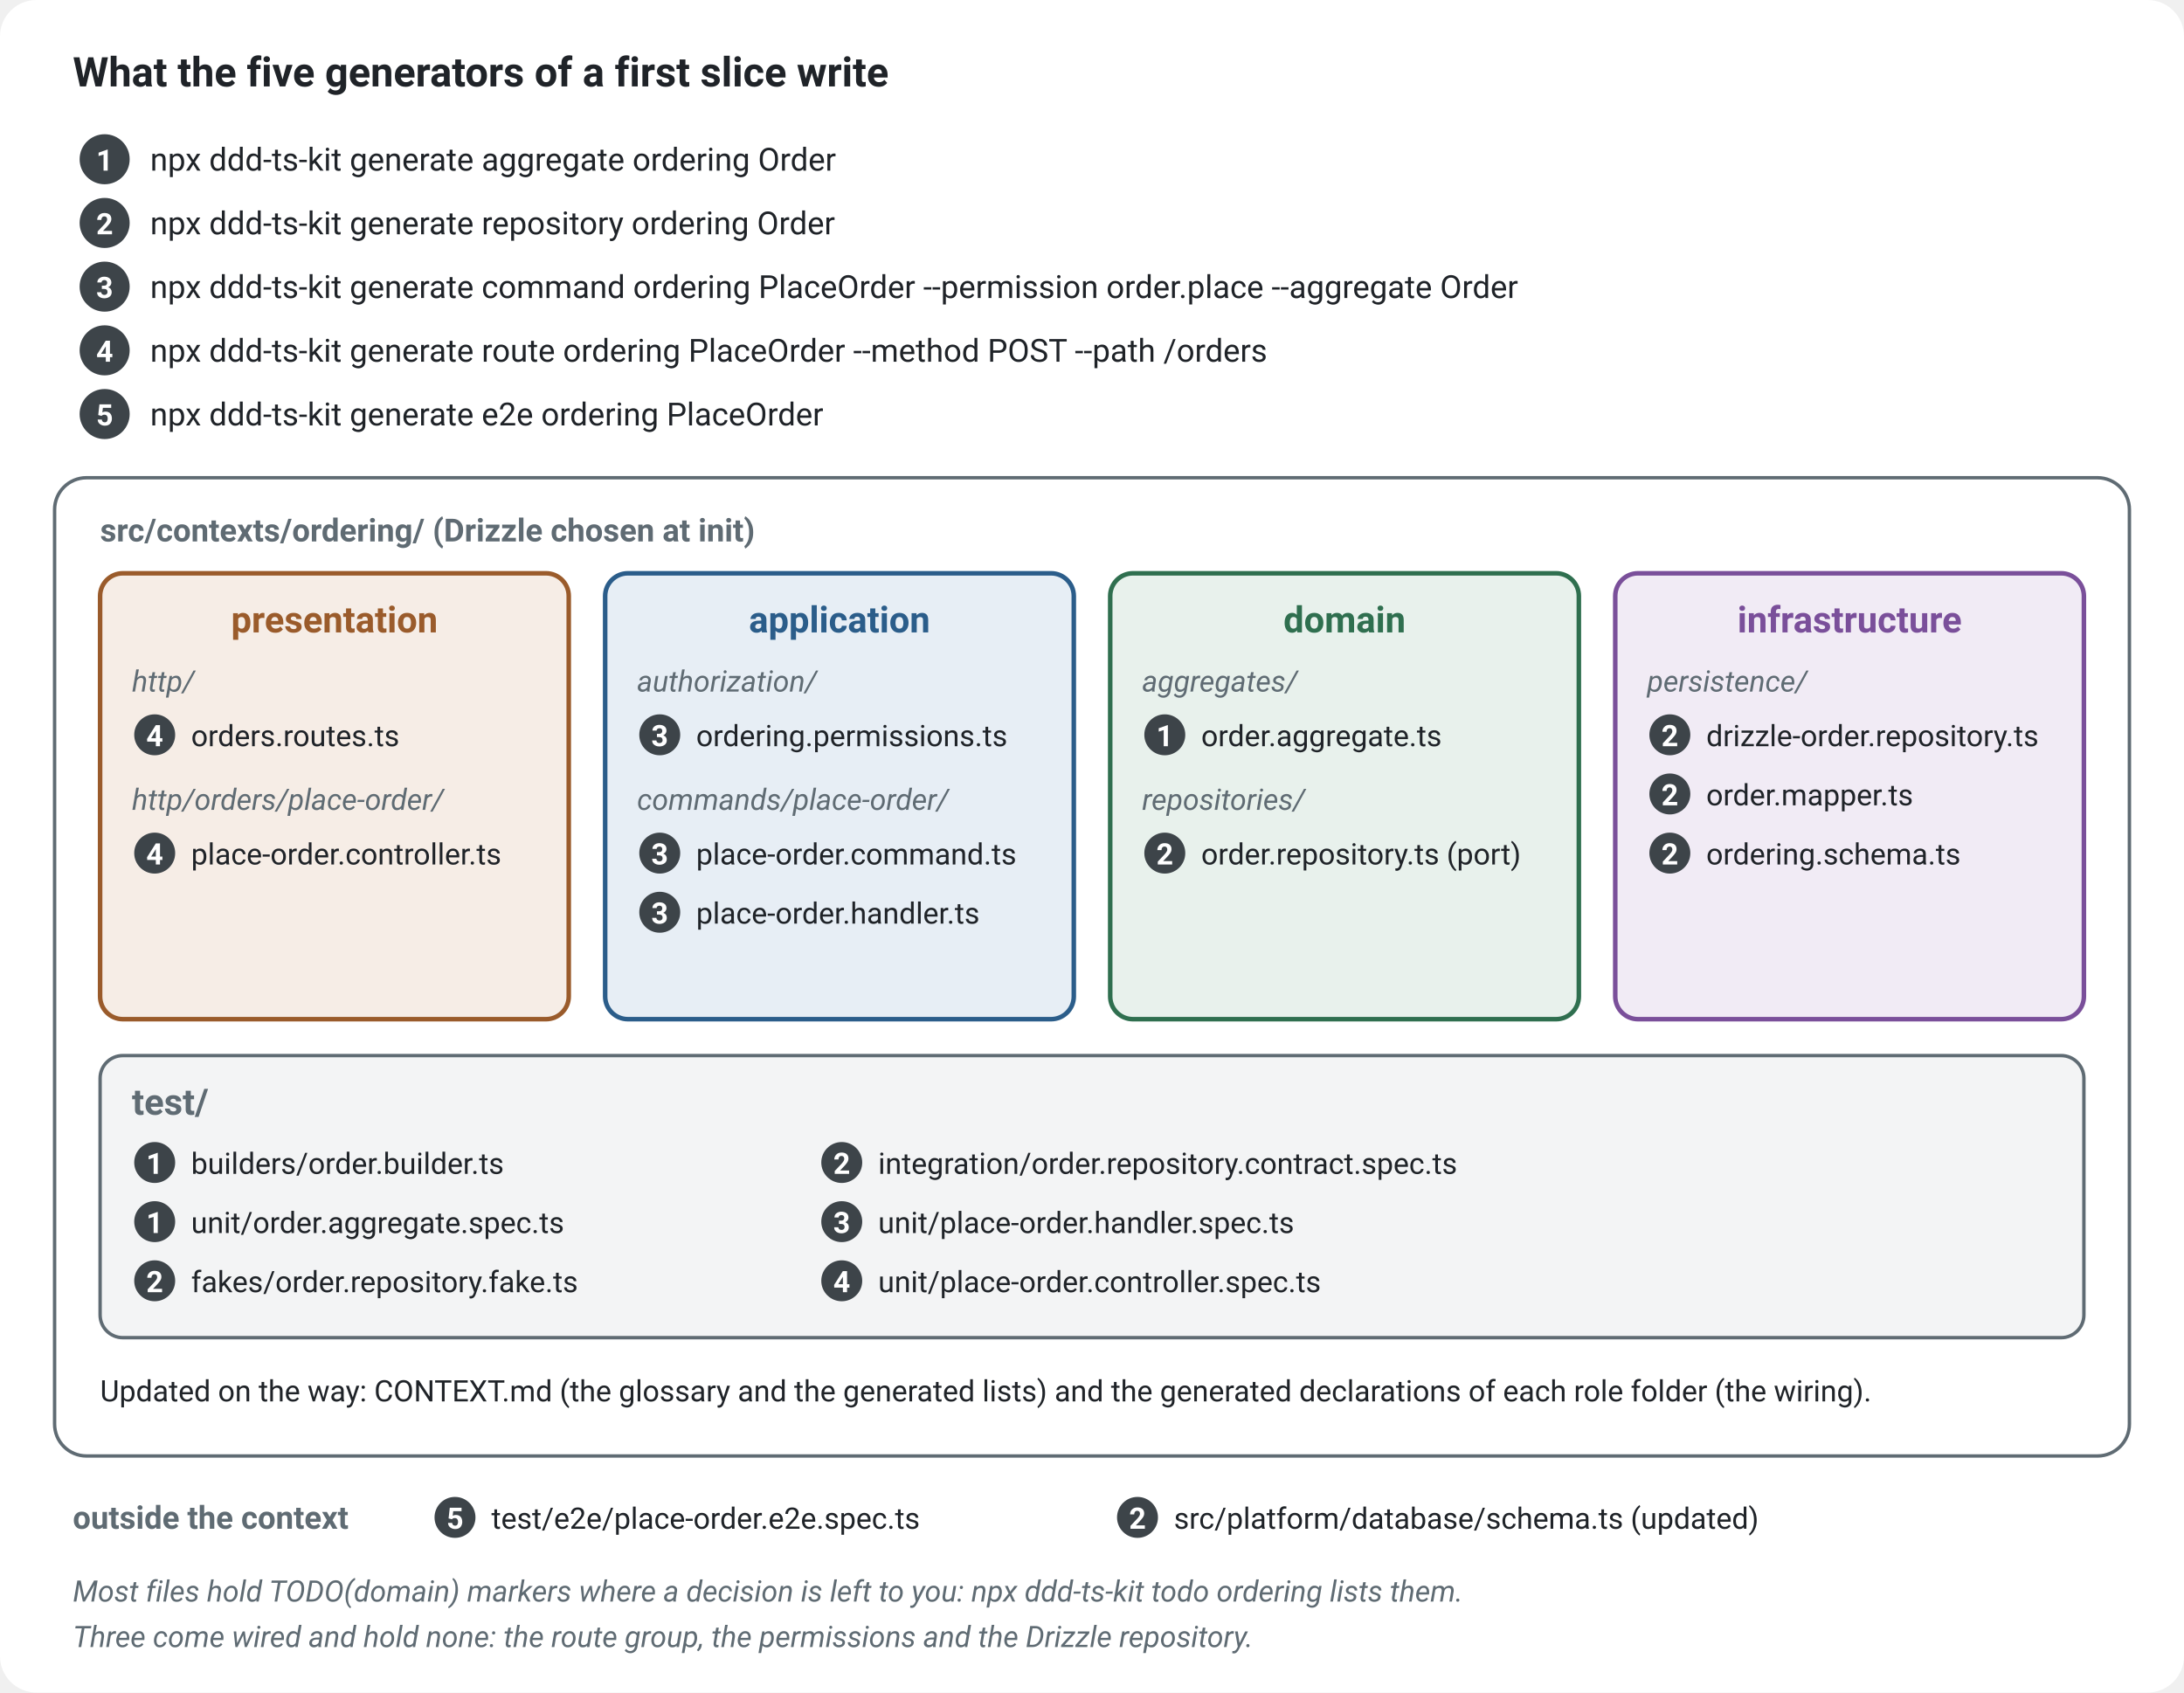
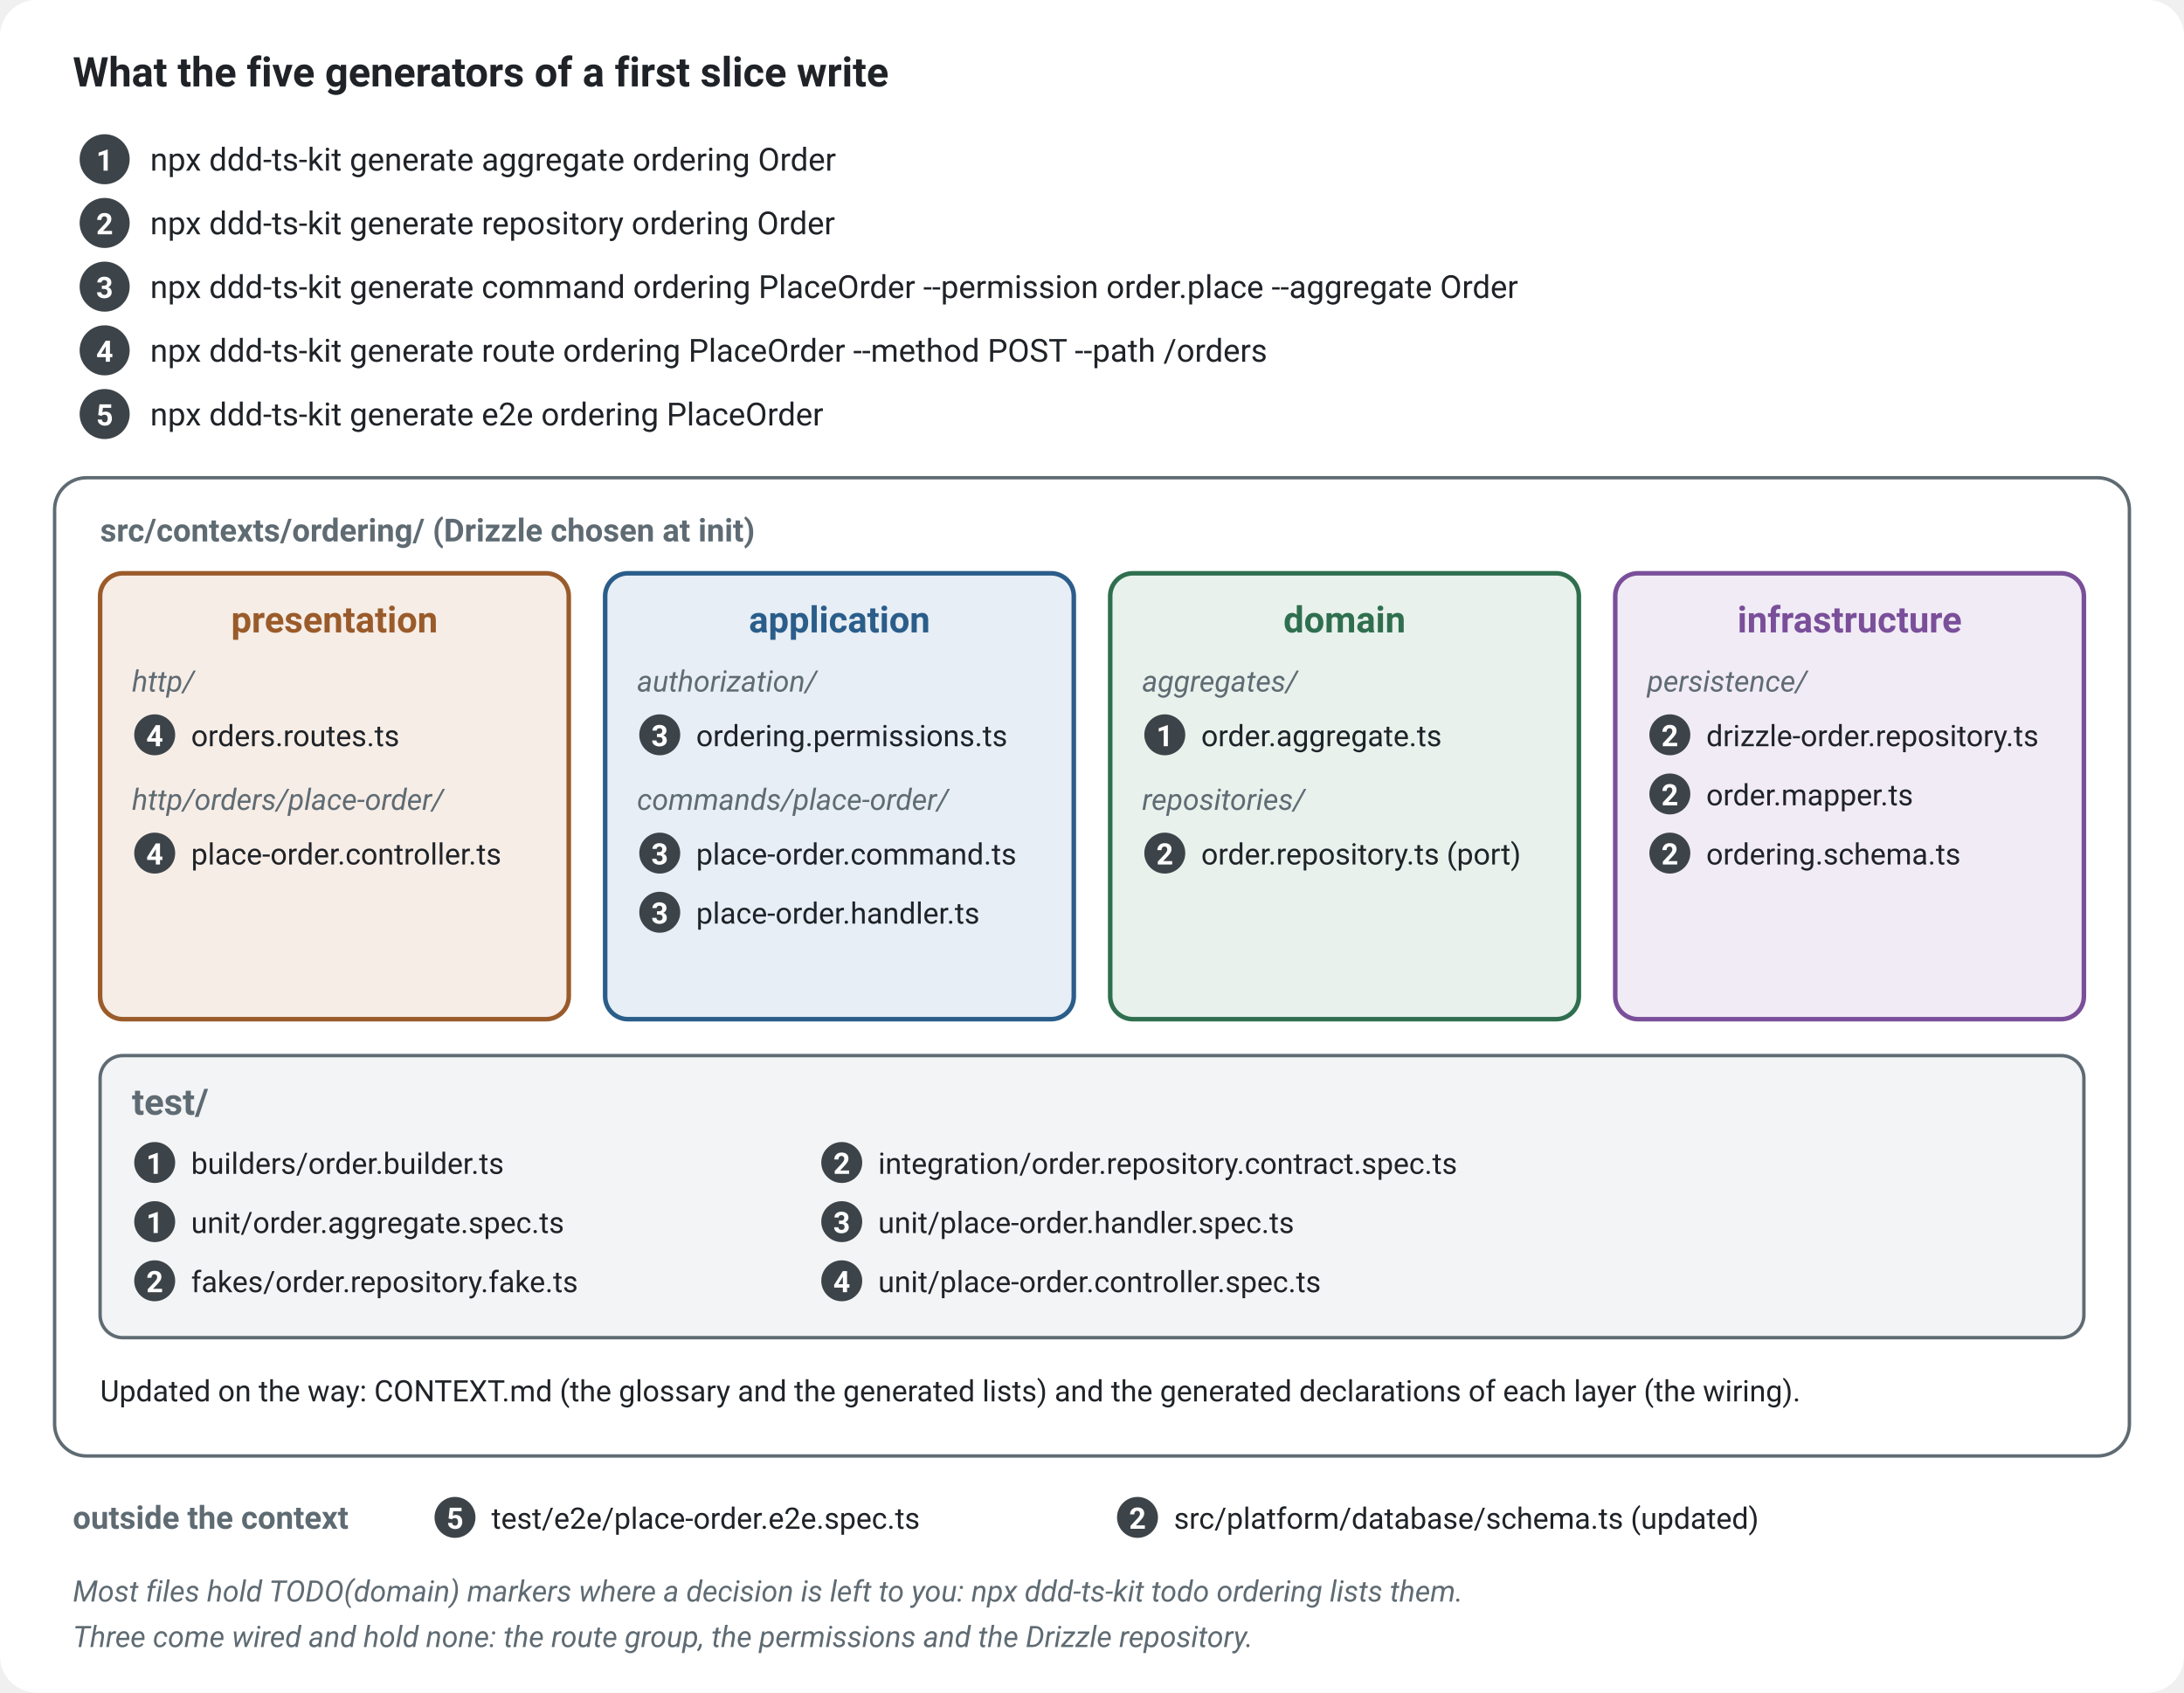
<svg xmlns="http://www.w3.org/2000/svg" viewBox="0 0 960 744" width="960" height="744" role="img" aria-labelledby="title desc" font-family="system-ui, -apple-system, 'Segoe UI', Roboto, sans-serif">
  <rect width="960" height="744" rx="16" fill="#ffffff" />
  <text x="32" y="38" font-size="18" font-weight="600" fill="#1f2328">What the five generators of a first slice write</text>
  <circle cx="46" cy="70" r="11" fill="#3d4449" />
  <text x="46" y="75" font-size="13" font-weight="700" fill="#ffffff" text-anchor="middle">1</text>
  <text x="66" y="75" font-size="14" fill="#1f2328">npx ddd-ts-kit generate aggregate ordering Order</text>
  <circle cx="46" cy="98" r="11" fill="#3d4449" />
  <text x="46" y="103" font-size="13" font-weight="700" fill="#ffffff" text-anchor="middle">2</text>
  <text x="66" y="103" font-size="14" fill="#1f2328">npx ddd-ts-kit generate repository ordering Order</text>
  <circle cx="46" cy="126" r="11" fill="#3d4449" />
  <text x="46" y="131" font-size="13" font-weight="700" fill="#ffffff" text-anchor="middle">3</text>
  <text x="66" y="131" font-size="14" fill="#1f2328">npx ddd-ts-kit generate command ordering PlaceOrder --permission order.place --aggregate Order</text>
  <circle cx="46" cy="154" r="11" fill="#3d4449" />
  <text x="46" y="159" font-size="13" font-weight="700" fill="#ffffff" text-anchor="middle">4</text>
  <text x="66" y="159" font-size="14" fill="#1f2328">npx ddd-ts-kit generate route ordering PlaceOrder --method POST --path /orders</text>
  <circle cx="46" cy="182" r="11" fill="#3d4449" />
  <text x="46" y="187" font-size="13" font-weight="700" fill="#ffffff" text-anchor="middle">5</text>
  <text x="66" y="187" font-size="14" fill="#1f2328">npx ddd-ts-kit generate e2e ordering PlaceOrder</text>
  <rect x="24" y="210" width="912" height="430" rx="14" fill="#ffffff" stroke="#5f6b73" stroke-width="1.5" />
  <text x="44" y="238" font-size="14" font-weight="600" fill="#5f6b73">src/contexts/ordering/ (Drizzle chosen at init)</text>
  <rect x="44" y="252" width="206" height="196" rx="10" fill="#f6ede6" stroke="#9a5b2b" stroke-width="2" />
  <text x="147" y="278" font-size="16" font-weight="700" fill="#9a5b2b" text-anchor="middle">presentation</text>
  <text x="58" y="304" font-size="13" font-style="italic" fill="#5f6b73">http/</text>
  <circle cx="68" cy="323" r="9" fill="#3d4449" />
  <text x="68" y="328" font-size="13" font-weight="700" fill="#ffffff" text-anchor="middle">4</text>
  <text x="84" y="328" font-size="13" fill="#1f2328">orders.routes.ts</text>
  <text x="58" y="356" font-size="13" font-style="italic" fill="#5f6b73">http/orders/place-order/</text>
  <circle cx="68" cy="375" r="9" fill="#3d4449" />
  <text x="68" y="380" font-size="13" font-weight="700" fill="#ffffff" text-anchor="middle">4</text>
  <text x="84" y="380" font-size="13" fill="#1f2328">place-order.controller.ts</text>
  <rect x="266" y="252" width="206" height="196" rx="10" fill="#e7eef5" stroke="#2b5d8a" stroke-width="2" />
  <text x="369" y="278" font-size="16" font-weight="700" fill="#2b5d8a" text-anchor="middle">application</text>
  <text x="280" y="304" font-size="13" font-style="italic" fill="#5f6b73">authorization/</text>
  <circle cx="290" cy="323" r="9" fill="#3d4449" />
  <text x="290" y="328" font-size="13" font-weight="700" fill="#ffffff" text-anchor="middle">3</text>
  <text x="306" y="328" font-size="13" fill="#1f2328">ordering.permissions.ts</text>
  <text x="280" y="356" font-size="13" font-style="italic" fill="#5f6b73">commands/place-order/</text>
  <circle cx="290" cy="375" r="9" fill="#3d4449" />
  <text x="290" y="380" font-size="13" font-weight="700" fill="#ffffff" text-anchor="middle">3</text>
  <text x="306" y="380" font-size="13" fill="#1f2328">place-order.command.ts</text>
  <circle cx="290" cy="401" r="9" fill="#3d4449" />
  <text x="290" y="406" font-size="13" font-weight="700" fill="#ffffff" text-anchor="middle">3</text>
  <text x="306" y="406" font-size="13" fill="#1f2328">place-order.handler.ts</text>
  <rect x="488" y="252" width="206" height="196" rx="10" fill="#e8f1ec" stroke="#2f6f4f" stroke-width="2" />
  <text x="591" y="278" font-size="16" font-weight="700" fill="#2f6f4f" text-anchor="middle">domain</text>
  <text x="502" y="304" font-size="13" font-style="italic" fill="#5f6b73">aggregates/</text>
  <circle cx="512" cy="323" r="9" fill="#3d4449" />
  <text x="512" y="328" font-size="13" font-weight="700" fill="#ffffff" text-anchor="middle">1</text>
  <text x="528" y="328" font-size="13" fill="#1f2328">order.aggregate.ts</text>
  <text x="502" y="356" font-size="13" font-style="italic" fill="#5f6b73">repositories/</text>
  <circle cx="512" cy="375" r="9" fill="#3d4449" />
  <text x="512" y="380" font-size="13" font-weight="700" fill="#ffffff" text-anchor="middle">2</text>
  <text x="528" y="380" font-size="13" fill="#1f2328">order.repository.ts (port)</text>
  <rect x="710" y="252" width="206" height="196" rx="10" fill="#f1ebf5" stroke="#7a4f9a" stroke-width="2" />
  <text x="813" y="278" font-size="16" font-weight="700" fill="#7a4f9a" text-anchor="middle">infrastructure</text>
  <text x="724" y="304" font-size="13" font-style="italic" fill="#5f6b73">persistence/</text>
  <circle cx="734" cy="323" r="9" fill="#3d4449" />
  <text x="734" y="328" font-size="13" font-weight="700" fill="#ffffff" text-anchor="middle">2</text>
  <text x="750" y="328" font-size="13" fill="#1f2328">drizzle-order.repository.ts</text>
  <circle cx="734" cy="349" r="9" fill="#3d4449" />
  <text x="734" y="354" font-size="13" font-weight="700" fill="#ffffff" text-anchor="middle">2</text>
  <text x="750" y="354" font-size="13" fill="#1f2328">order.mapper.ts</text>
  <circle cx="734" cy="375" r="9" fill="#3d4449" />
  <text x="734" y="380" font-size="13" font-weight="700" fill="#ffffff" text-anchor="middle">2</text>
  <text x="750" y="380" font-size="13" fill="#1f2328">ordering.schema.ts</text>
  <rect x="44" y="464" width="872" height="124" rx="10" fill="#f3f4f5" stroke="#5f6b73" stroke-width="1.5" />
  <text x="58" y="490" font-size="16" font-weight="700" fill="#5f6b73">test/</text>
  <circle cx="68" cy="511" r="9" fill="#3d4449" />
  <text x="68" y="516" font-size="13" font-weight="700" fill="#ffffff" text-anchor="middle">1</text>
  <text x="84" y="516" font-size="13" fill="#1f2328">builders/order.builder.ts</text>
  <circle cx="68" cy="537" r="9" fill="#3d4449" />
  <text x="68" y="542" font-size="13" font-weight="700" fill="#ffffff" text-anchor="middle">1</text>
  <text x="84" y="542" font-size="13" fill="#1f2328">unit/order.aggregate.spec.ts</text>
  <circle cx="68" cy="563" r="9" fill="#3d4449" />
  <text x="68" y="568" font-size="13" font-weight="700" fill="#ffffff" text-anchor="middle">2</text>
  <text x="84" y="568" font-size="13" fill="#1f2328">fakes/order.repository.fake.ts</text>
  <circle cx="370" cy="511" r="9" fill="#3d4449" />
  <text x="370" y="516" font-size="13" font-weight="700" fill="#ffffff" text-anchor="middle">2</text>
  <text x="386" y="516" font-size="13" fill="#1f2328">integration/order.repository.contract.spec.ts</text>
  <circle cx="370" cy="537" r="9" fill="#3d4449" />
  <text x="370" y="542" font-size="13" font-weight="700" fill="#ffffff" text-anchor="middle">3</text>
  <text x="386" y="542" font-size="13" fill="#1f2328">unit/place-order.handler.spec.ts</text>
  <circle cx="370" cy="563" r="9" fill="#3d4449" />
  <text x="370" y="568" font-size="13" font-weight="700" fill="#ffffff" text-anchor="middle">4</text>
  <text x="386" y="568" font-size="13" fill="#1f2328">unit/place-order.controller.spec.ts</text>
-   <text x="44" y="616" font-size="13" fill="#1f2328">Updated on the way: CONTEXT.md (the glossary and the generated lists) and the generated declarations of each role folder (the wiring).</text>
+   <text x="44" y="616" font-size="13" fill="#1f2328">Updated on the way: CONTEXT.md (the glossary and the generated lists) and the generated declarations of each layer (the wiring).</text>
  <text x="32" y="672" font-size="14" font-weight="600" fill="#5f6b73">outside the context</text>
  <circle cx="200" cy="667" r="9" fill="#3d4449" />
  <text x="200" y="672" font-size="13" font-weight="700" fill="#ffffff" text-anchor="middle">5</text>
  <text x="216" y="672" font-size="13" fill="#1f2328">test/e2e/place-order.e2e.spec.ts</text>
  <circle cx="500" cy="667" r="9" fill="#3d4449" />
  <text x="500" y="672" font-size="13" font-weight="700" fill="#ffffff" text-anchor="middle">2</text>
  <text x="516" y="672" font-size="13" fill="#1f2328">src/platform/database/schema.ts (updated)</text>
  <text x="32" y="704" font-size="13" font-style="italic" fill="#5f6b73">Most files hold TODO(domain) markers where a decision is left to you: npx ddd-ts-kit todo ordering lists them.</text>
  <text x="32" y="724" font-size="13" font-style="italic" fill="#5f6b73">Three come wired and hold none: the route group, the permissions and the Drizzle repository.</text>
</svg>
